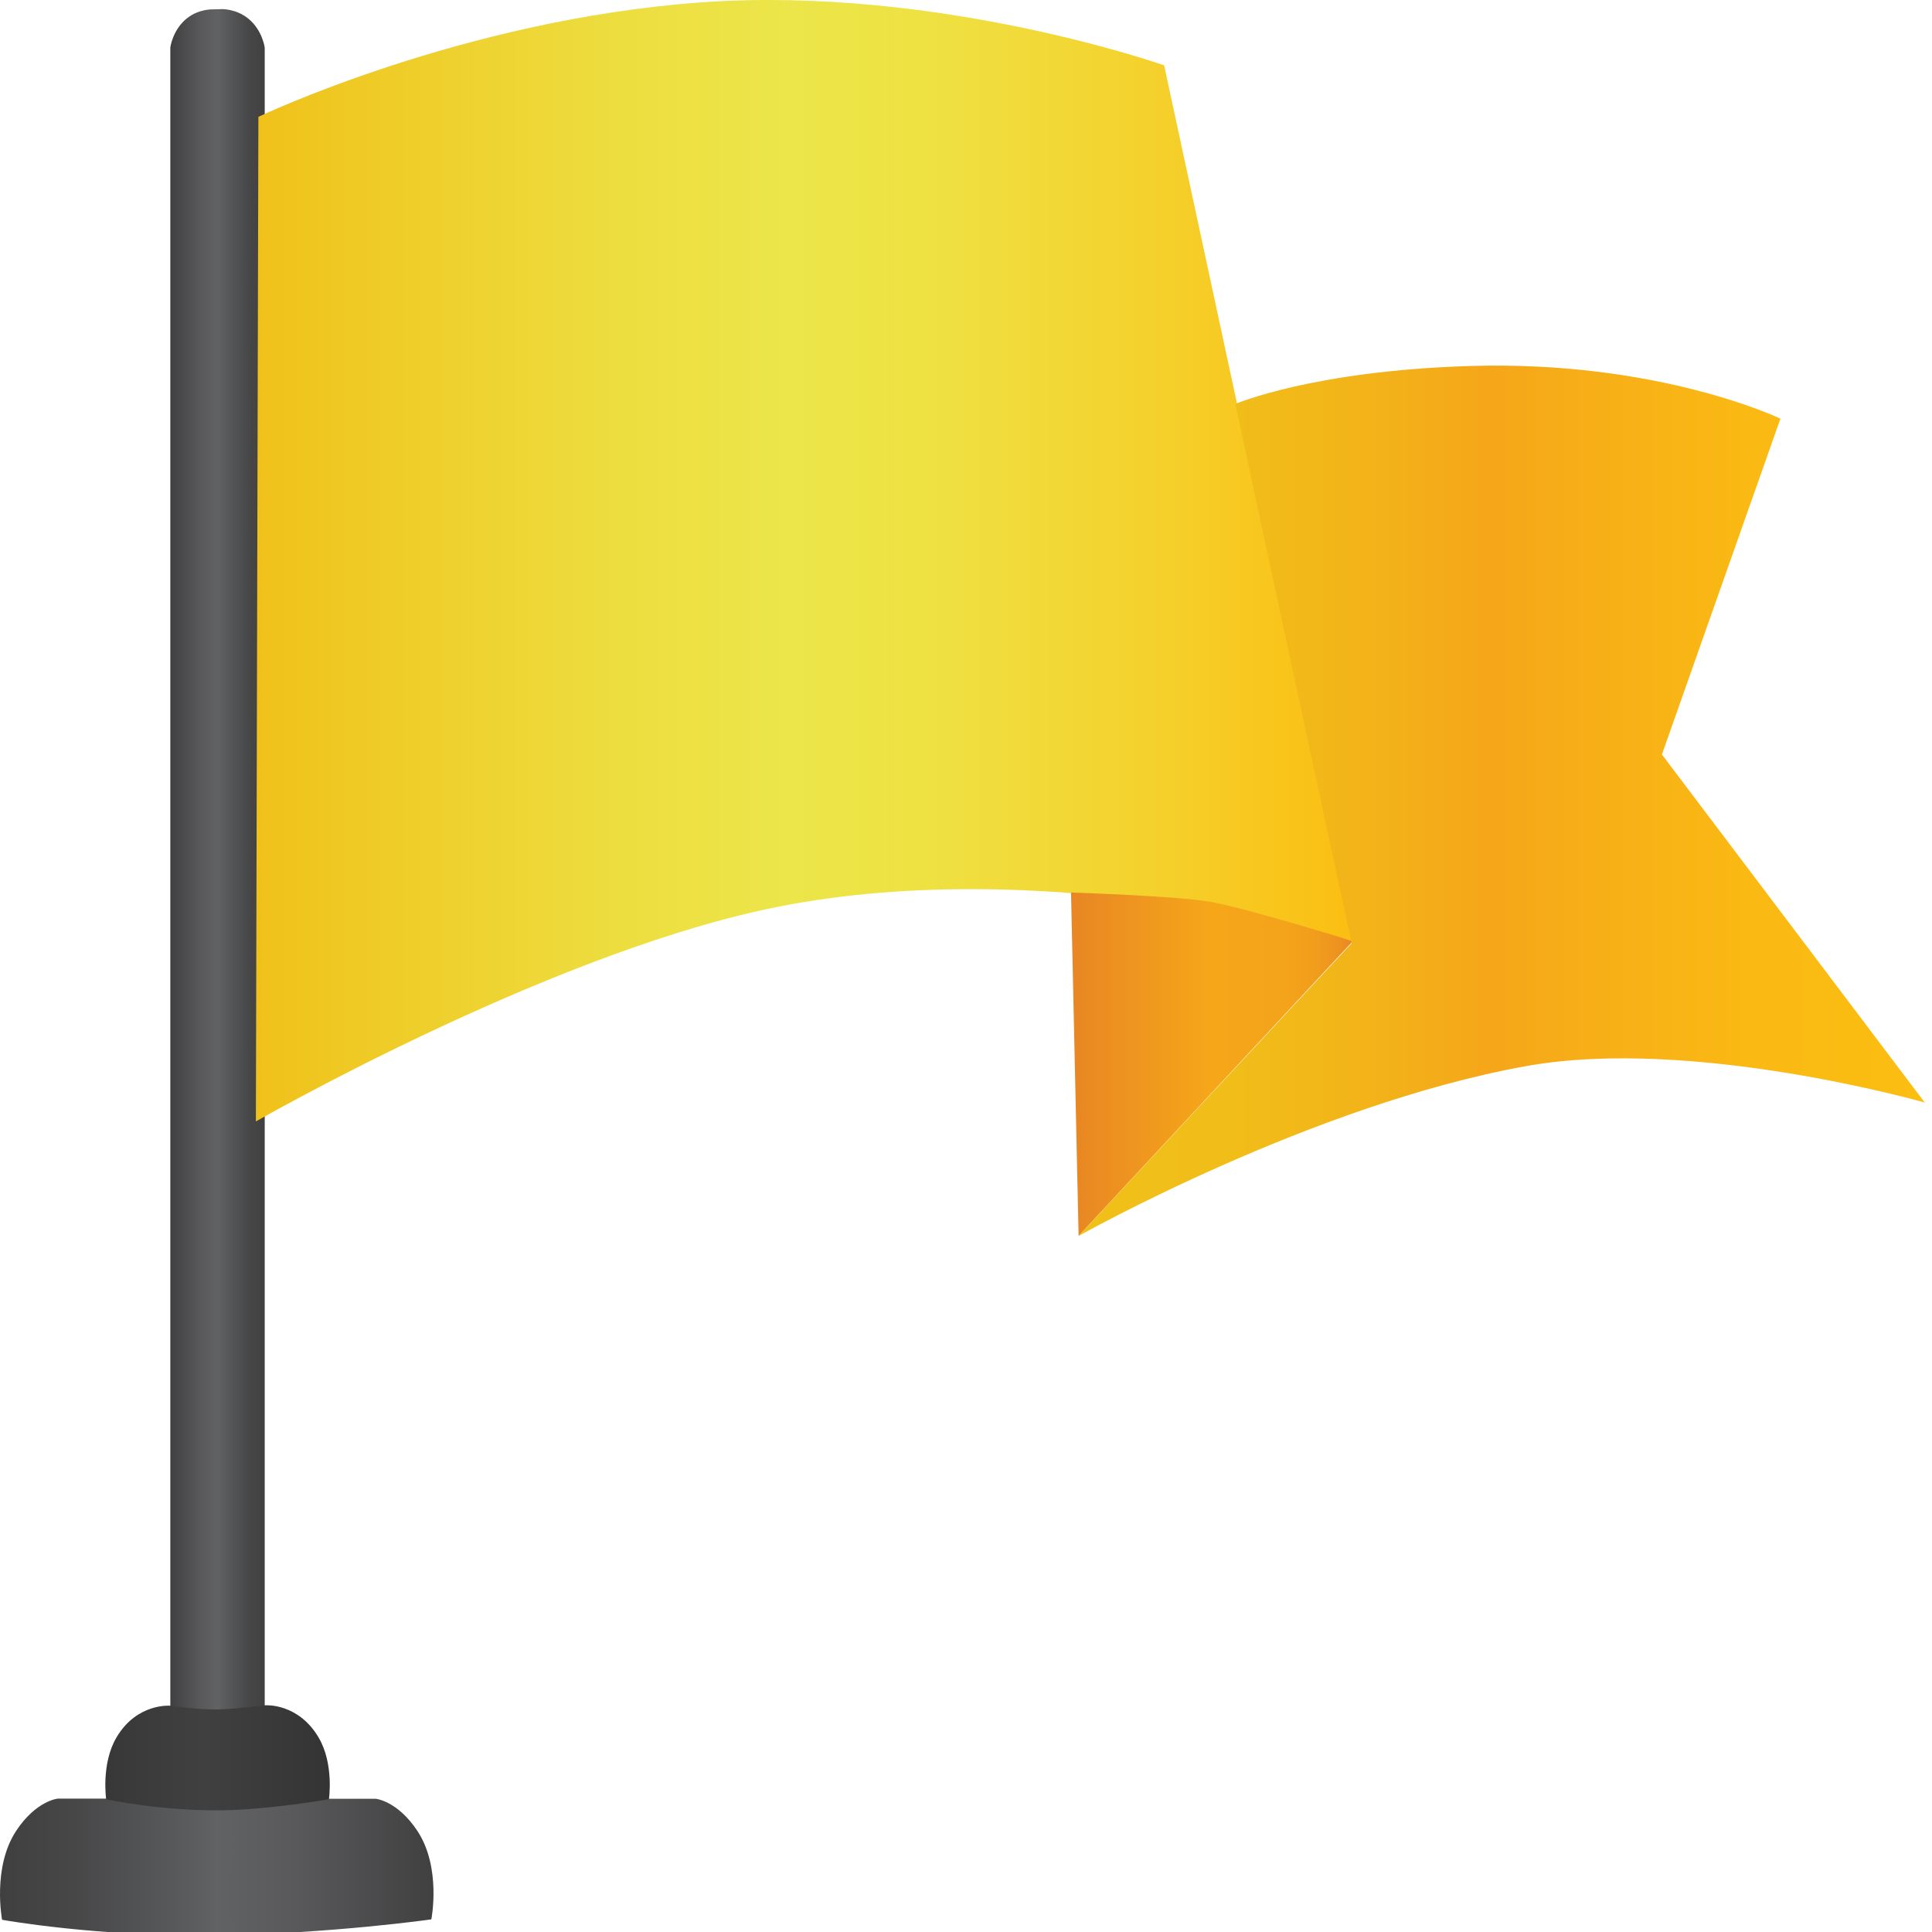
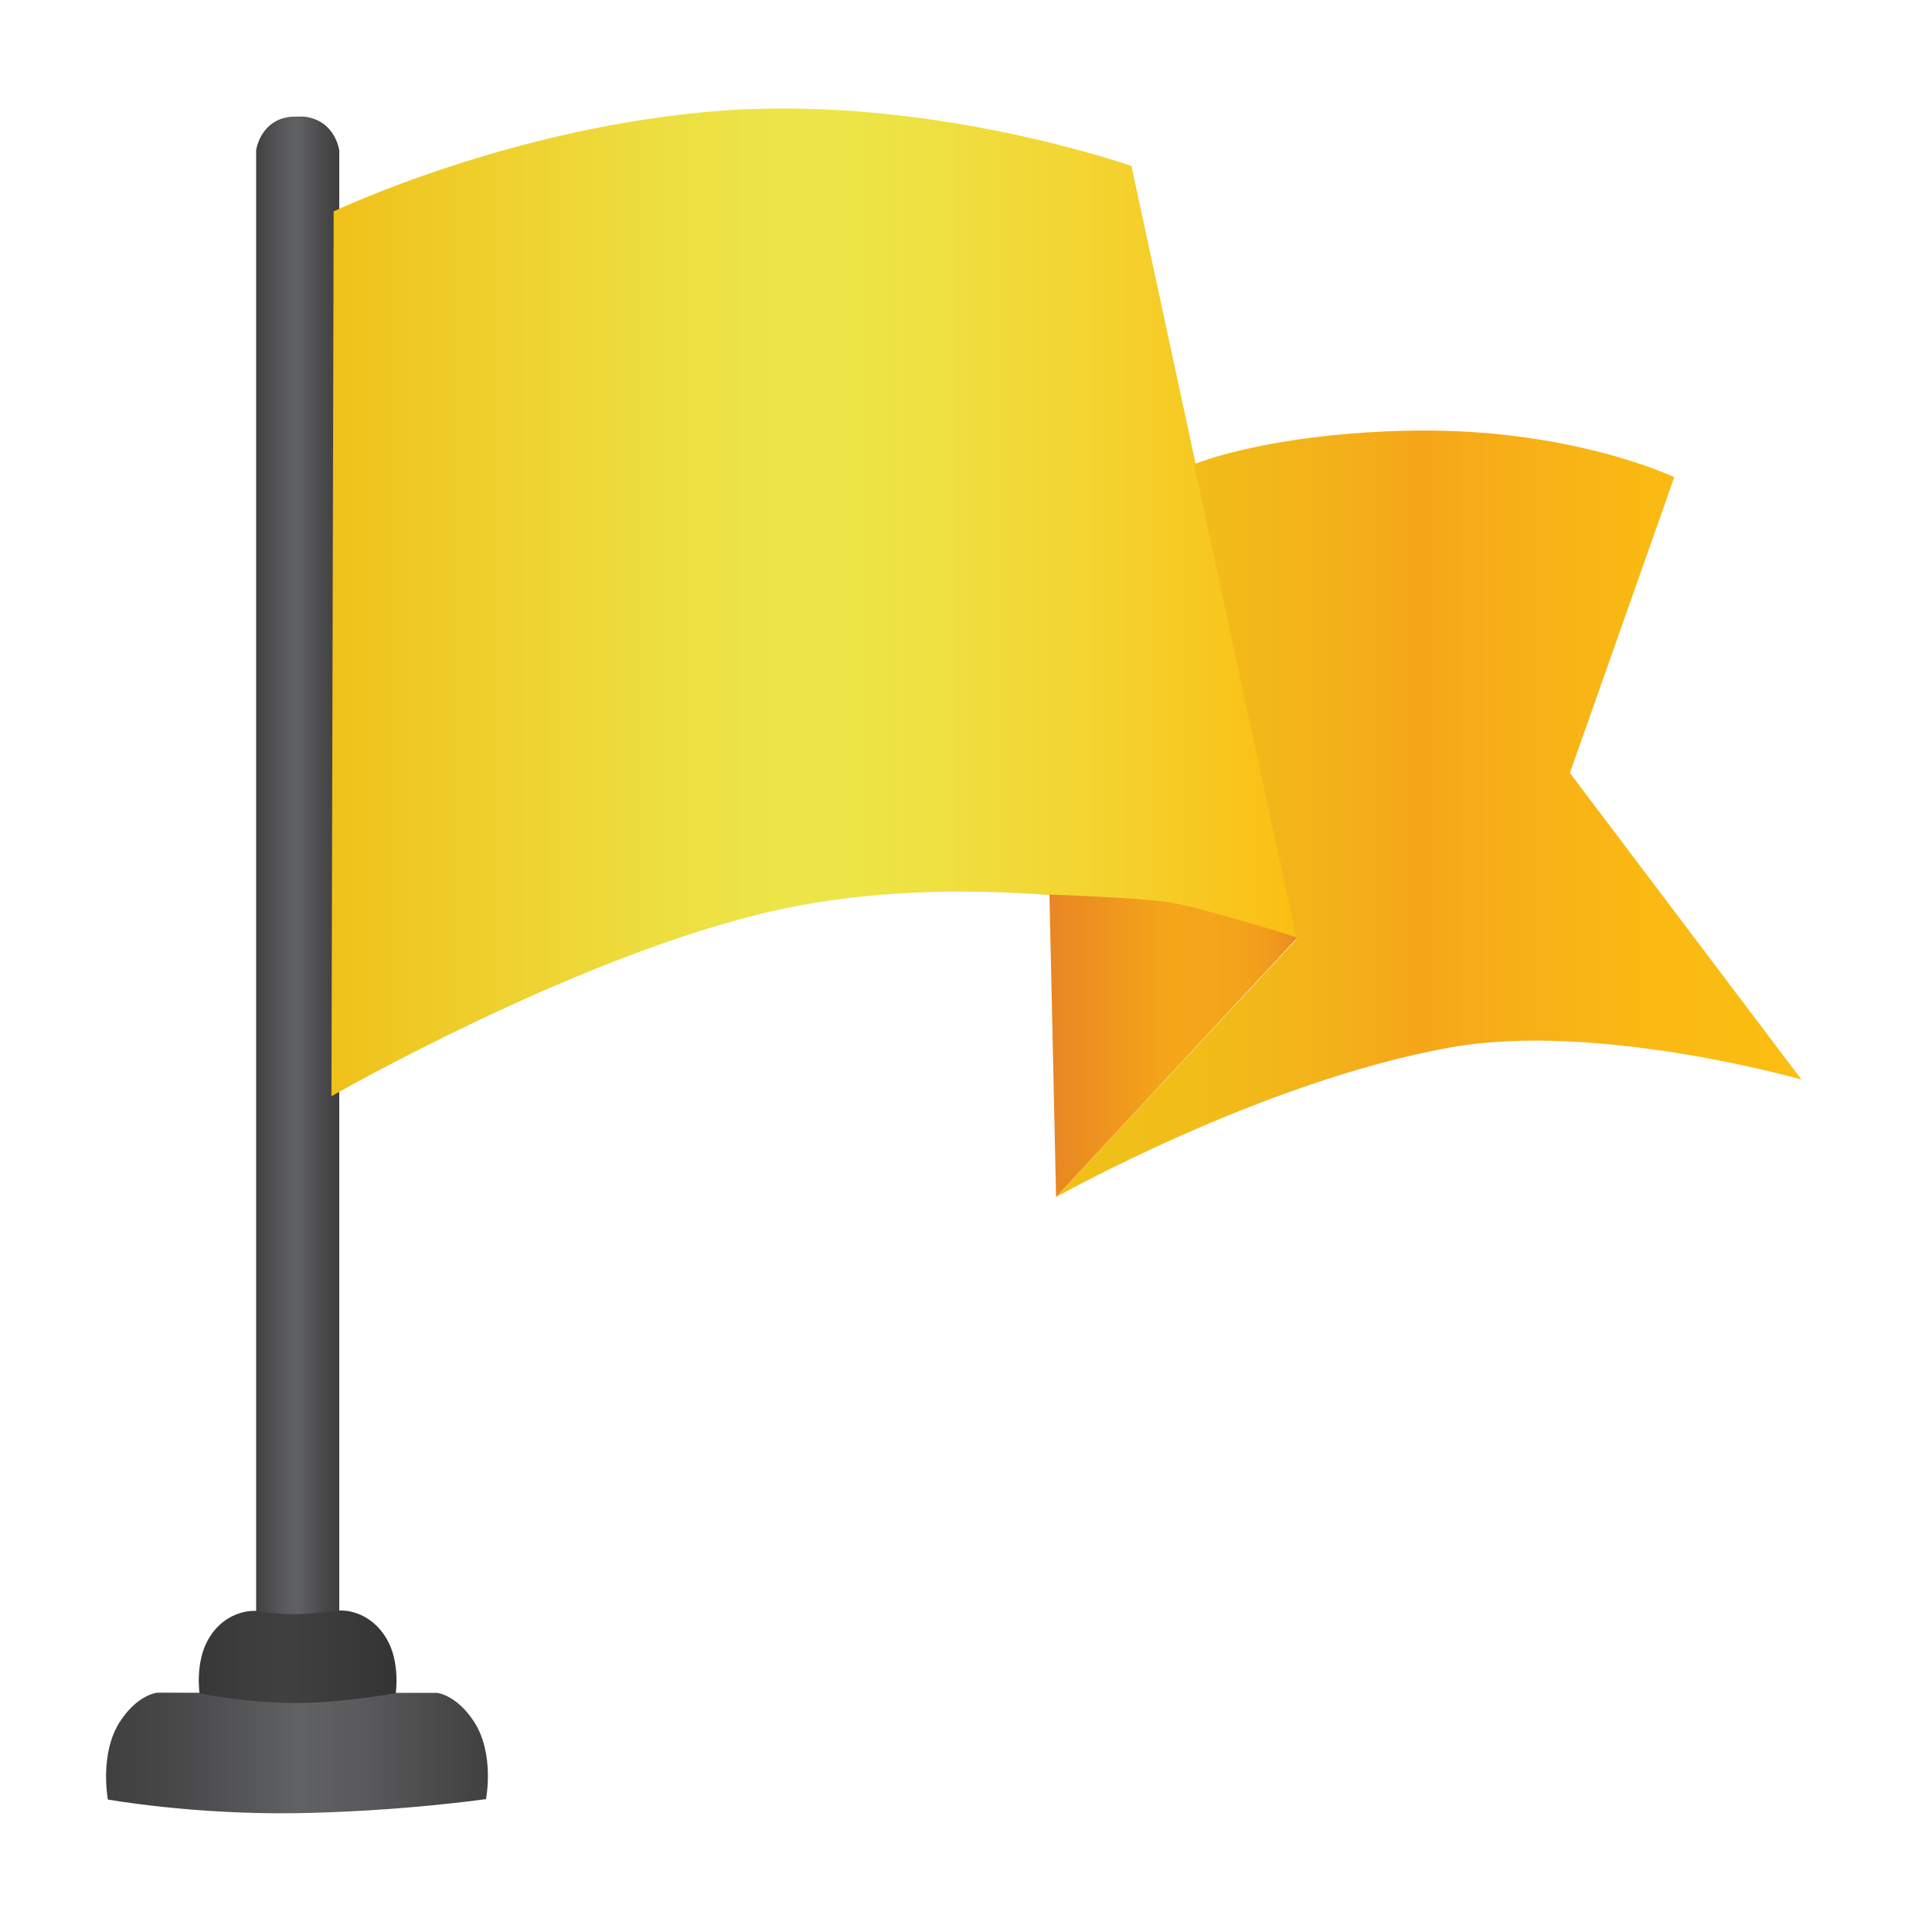
<svg xmlns="http://www.w3.org/2000/svg" version="1.1" id="Layer_1" x="0px" y="0px" width="50px" height="50px" viewBox="0 0 50 50" enable-background="new 0 0 50 50" xml:space="preserve">
-   <linearGradient id="SVGID_1_" gradientUnits="userSpaceOnUse" x1="2037.884" y1="22.314" x2="2040.326" y2="22.314" gradientTransform="matrix(-1 0 0 1 2044.735 0)">
-     <stop offset="0" style="stop-color:#404041" />
-     <stop offset="0.171" style="stop-color:#474748" />
-     <stop offset="0.429" style="stop-color:#5A5B5D" />
-     <stop offset="0.5" style="stop-color:#616264" />
-     <stop offset="0.682" style="stop-color:#59595B" />
-     <stop offset="0.977" style="stop-color:#424243" />
-     <stop offset="1" style="stop-color:#404041" />
-   </linearGradient>
-   <path fill="url(#SVGID_1_)" d="M5.747,0.236c0,0,0.356-0.01,0.669,0.238c0.376,0.297,0.435,0.758,0.435,0.758l0,43.16l-2.443-0.004  l0-43.16c0,0,0.058-0.461,0.435-0.758C5.157,0.223,5.52,0.242,5.52,0.242L5.747,0.236z" />
-   <linearGradient id="SVGID_2_" gradientUnits="userSpaceOnUse" x1="6.622" y1="14.512" x2="35.011" y2="14.512">
-     <stop offset="0" style="stop-color:#F0C119" />
-     <stop offset="0.084" style="stop-color:#EFC924" />
-     <stop offset="0.339" style="stop-color:#EDDE40" />
-     <stop offset="0.487" style="stop-color:#ECE64A" />
-     <stop offset="0.614" style="stop-color:#EEE142" />
-     <stop offset="0.806" style="stop-color:#F4D22E" />
-     <stop offset="1" style="stop-color:#FBBE12" />
-   </linearGradient>
-   <path fill="url(#SVGID_2_)" d="M6.687,3.024c0,0,5.274-2.518,11.46-2.963c6.121-0.44,11.981,1.63,11.981,1.63l4.883,22.666  c0,0-8.054-2.375-15.236-0.815c-5.795,1.259-13.153,5.481-13.153,5.481L6.687,3.024z" />
-   <linearGradient id="SVGID_3_" gradientUnits="userSpaceOnUse" x1="27.718" y1="27.542" x2="35.011" y2="27.542">
-     <stop offset="0" style="stop-color:#E88624" />
-     <stop offset="0.487" style="stop-color:#F5A619" />
-     <stop offset="0.753" style="stop-color:#F4A41A" />
-     <stop offset="0.871" style="stop-color:#F19D1C" />
-     <stop offset="0.959" style="stop-color:#ED9020" />
-     <stop offset="1" style="stop-color:#E98723" />
-   </linearGradient>
-   <path fill="url(#SVGID_3_)" d="M27.914,31.986l7.097-7.629c0,0-2.763-0.86-3.701-1.02c-0.889-0.152-3.592-0.239-3.592-0.239  L27.914,31.986z" />
-   <linearGradient id="SVGID_4_" gradientUnits="userSpaceOnUse" x1="27.914" y1="20.724" x2="49.813" y2="20.724">
-     <stop offset="0" style="stop-color:#F0C119" />
-     <stop offset="0.188" style="stop-color:#F1BD19" />
-     <stop offset="0.374" style="stop-color:#F3B119" />
-     <stop offset="0.487" style="stop-color:#F5A619" />
-     <stop offset="0.548" style="stop-color:#F6AB18" />
-     <stop offset="0.792" style="stop-color:#FAB913" />
-     <stop offset="1" style="stop-color:#FBBE12" />
-   </linearGradient>
-   <path fill="url(#SVGID_4_)" d="M31.969,10.454c0,0,2.002-0.86,6.082-0.982c4.889-0.147,8.026,1.363,8.026,1.363l-3.067,8.691  l6.803,9.008c0,0-6.001-1.716-10.309-0.945c-5.538,0.991-11.59,4.398-11.59,4.398l7.066-7.576L31.969,10.454z" />
-   <linearGradient id="SVGID_5_" gradientUnits="userSpaceOnUse" x1="4.743051e-07" y1="48.319" x2="11.219" y2="48.319">
-     <stop offset="0" style="stop-color:#404041" />
-     <stop offset="0.171" style="stop-color:#474748" />
-     <stop offset="0.429" style="stop-color:#5A5B5D" />
-     <stop offset="0.5" style="stop-color:#616264" />
-     <stop offset="0.682" style="stop-color:#59595B" />
-     <stop offset="0.977" style="stop-color:#424243" />
-     <stop offset="1" style="stop-color:#404041" />
-   </linearGradient>
-   <path fill="url(#SVGID_5_)" d="M9.724,46.552c0,0,0.561,0.05,1.078,0.832c0.627,0.949,0.361,2.289,0.361,2.289  s-2.567,0.368-5.581,0.413c-3.054,0.045-5.528-0.402-5.528-0.402s-0.261-1.355,0.366-2.304c0.517-0.783,1.078-0.832,1.078-0.832  L9.724,46.552z" />
-   <linearGradient id="SVGID_6_" gradientUnits="userSpaceOnUse" x1="2036.2" y1="45.491" x2="2042.01" y2="45.491" gradientTransform="matrix(-1 0 0 1 2044.735 0)">
-     <stop offset="0" style="stop-color:#353435" />
-     <stop offset="0.561" style="stop-color:#404041" />
-     <stop offset="0.947" style="stop-color:#39393A" />
-     <stop offset="1" style="stop-color:#383738" />
-   </linearGradient>
-   <path fill="url(#SVGID_6_)" d="M6.874,44.133c0,0,0.846-0.063,1.375,0.839c0.398,0.68,0.264,1.591,0.264,1.591  s-1.529,0.27-2.771,0.288c-1.554,0.022-2.994-0.284-2.994-0.284s-0.135-0.918,0.264-1.598c0.529-0.902,1.393-0.825,1.393-0.825  s0.717,0.109,1.244,0.096C6.125,44.228,6.874,44.133,6.874,44.133z" />
+   <g>
+     <linearGradient id="SVGID_1_" gradientUnits="userSpaceOnUse" x1="1777.455" y1="-380.462" x2="1779.607" y2="-380.462" gradientTransform="matrix(-1 0 0 -1 1786.235 -358)">
+       <stop offset="0" style="stop-color:#404041" />
+       <stop offset="0.171" style="stop-color:#474748" />
+       <stop offset="0.429" style="stop-color:#5A5B5D" />
+       <stop offset="0.5" style="stop-color:#616264" />
+       <stop offset="0.682" style="stop-color:#59595B" />
+       <stop offset="0.977" style="stop-color:#424243" />
+       <stop offset="1" style="stop-color:#404041" />
+     </linearGradient>
+     <path fill="url(#SVGID_1_)" d="M7.807,3.016c0,0,0.314-0.008,0.59,0.209C8.728,3.487,8.78,3.893,8.78,3.893v38.016l-2.151-0.004   V3.889c0,0,0.051-0.405,0.383-0.668c0.276-0.218,0.596-0.201,0.596-0.201L7.807,3.016z" />
+     <linearGradient id="SVGID_2_" gradientUnits="userSpaceOnUse" x1="294.077" y1="-373.589" x2="319.083" y2="-373.589" gradientTransform="matrix(1 0 0 -1 -285.5 -358)">
+       <stop offset="0" style="stop-color:#F0C119" />
+       <stop offset="0.084" style="stop-color:#EFC924" />
+       <stop offset="0.339" style="stop-color:#EDDE40" />
+       <stop offset="0.487" style="stop-color:#ECE64A" />
+       <stop offset="0.614" style="stop-color:#EEE142" />
+       <stop offset="0.806" style="stop-color:#F4D22E" />
+       <stop offset="1" style="stop-color:#FBBE12" />
+     </linearGradient>
+     <path fill="url(#SVGID_2_)" d="M8.635,5.471c0,0,4.645-2.218,10.094-2.61c5.392-0.387,10.553,1.435,10.553,1.435l4.301,19.964   c0,0-7.094-2.092-13.42-0.718c-5.105,1.109-11.585,4.828-11.585,4.828L8.635,5.471z" />
+     <linearGradient id="SVGID_3_" gradientUnits="userSpaceOnUse" x1="312.66" y1="-385.067" x2="319.083" y2="-385.067" gradientTransform="matrix(1 0 0 -1 -285.5 -358)">
+       <stop offset="0" style="stop-color:#E88624" />
+       <stop offset="0.487" style="stop-color:#F5A619" />
+       <stop offset="0.753" style="stop-color:#F4A41A" />
+       <stop offset="0.871" style="stop-color:#F19D1C" />
+       <stop offset="0.959" style="stop-color:#ED9020" />
+       <stop offset="1" style="stop-color:#E98723" />
+     </linearGradient>
+     <path fill="url(#SVGID_3_)" d="M27.331,30.981l6.252-6.72c0,0-2.434-0.757-3.26-0.899c-0.783-0.134-3.163-0.21-3.163-0.21   L27.331,30.981z" />
+     <linearGradient id="SVGID_4_" gradientUnits="userSpaceOnUse" x1="312.831" y1="-379.06" x2="332.12" y2="-379.06" gradientTransform="matrix(1 0 0 -1 -285.5 -358)">
+       <stop offset="0" style="stop-color:#F0C119" />
+       <stop offset="0.188" style="stop-color:#F1BD19" />
+       <stop offset="0.374" style="stop-color:#F3B119" />
+       <stop offset="0.487" style="stop-color:#F5A619" />
+       <stop offset="0.548" style="stop-color:#F6AB18" />
+       <stop offset="0.792" style="stop-color:#FAB913" />
+       <stop offset="1" style="stop-color:#FBBE12" />
+     </linearGradient>
+     <path fill="url(#SVGID_4_)" d="M30.903,12.016c0,0,1.763-0.757,5.357-0.866c4.306-0.129,7.07,1.2,7.07,1.2l-2.701,7.655   l5.992,7.934c0,0-5.286-1.511-9.08-0.833c-4.878,0.873-10.208,3.873-10.208,3.873l6.224-6.673L30.903,12.016z" />
+     <linearGradient id="SVGID_5_" gradientUnits="userSpaceOnUse" x1="288.245" y1="-403.368" x2="298.126" y2="-403.368" gradientTransform="matrix(1 0 0 -1 -285.5 -358)">
+       <stop offset="0" style="stop-color:#404041" />
+       <stop offset="0.171" style="stop-color:#474748" />
+       <stop offset="0.429" style="stop-color:#5A5B5D" />
+       <stop offset="0.5" style="stop-color:#616264" />
+       <stop offset="0.682" style="stop-color:#59595B" />
+       <stop offset="0.977" style="stop-color:#424243" />
+       <stop offset="1" style="stop-color:#404041" />
+     </linearGradient>
+     <path fill="url(#SVGID_5_)" d="M11.31,43.811c0,0,0.494,0.044,0.95,0.734c0.552,0.836,0.317,2.016,0.317,2.016   s-2.261,0.324-4.916,0.364c-2.69,0.04-4.869-0.354-4.869-0.354s-0.23-1.194,0.322-2.03c0.456-0.69,0.95-0.734,0.95-0.734   L11.31,43.811z" />
+     <linearGradient id="SVGID_6_" gradientUnits="userSpaceOnUse" x1="1775.973" y1="-400.877" x2="1781.09" y2="-400.877" gradientTransform="matrix(-1 0 0 -1 1786.235 -358)">
+       <stop offset="0" style="stop-color:#353435" />
+       <stop offset="0.561" style="stop-color:#404041" />
+       <stop offset="0.947" style="stop-color:#39393A" />
+       <stop offset="1" style="stop-color:#383738" />
+     </linearGradient>
+     <path fill="url(#SVGID_6_)" d="M8.799,41.68c0,0,0.745-0.056,1.211,0.739c0.351,0.599,0.232,1.401,0.232,1.401   s-1.347,0.238-2.441,0.253c-1.368,0.019-2.637-0.25-2.637-0.25s-0.119-0.809,0.232-1.407c0.466-0.794,1.227-0.726,1.227-0.726   s0.631,0.096,1.096,0.085C8.14,41.764,8.799,41.68,8.799,41.68z" />
+   </g>
</svg>
